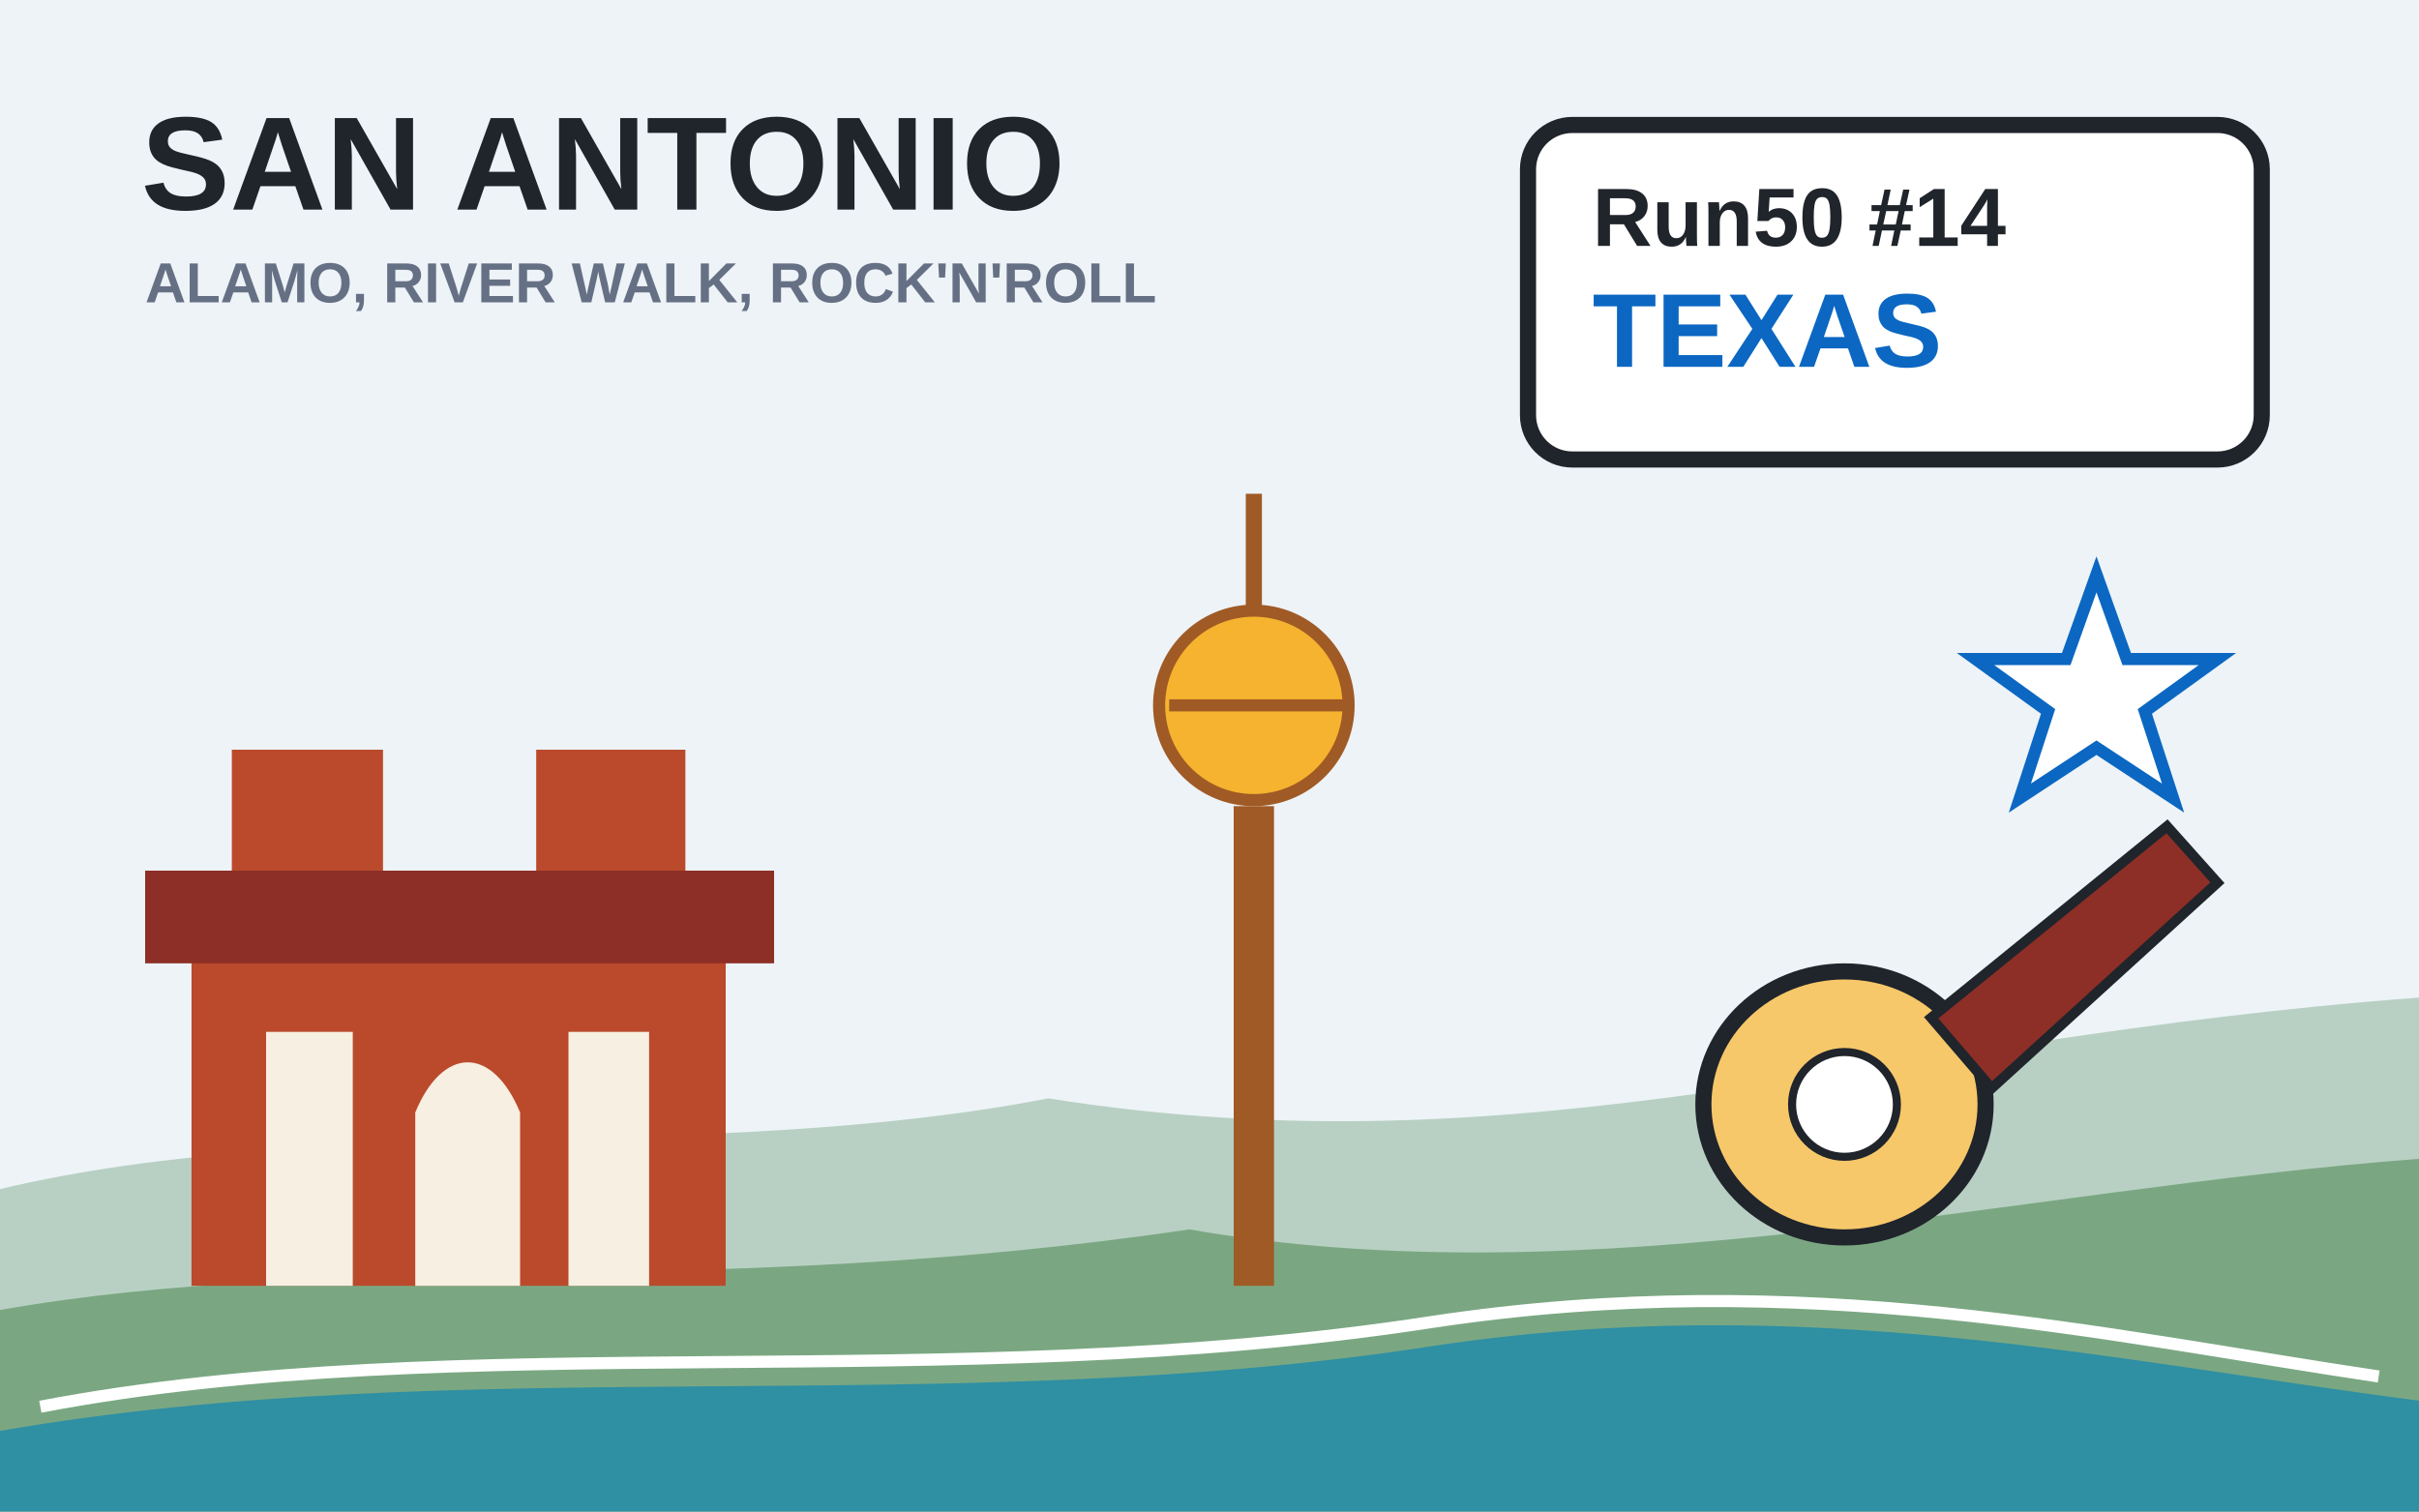
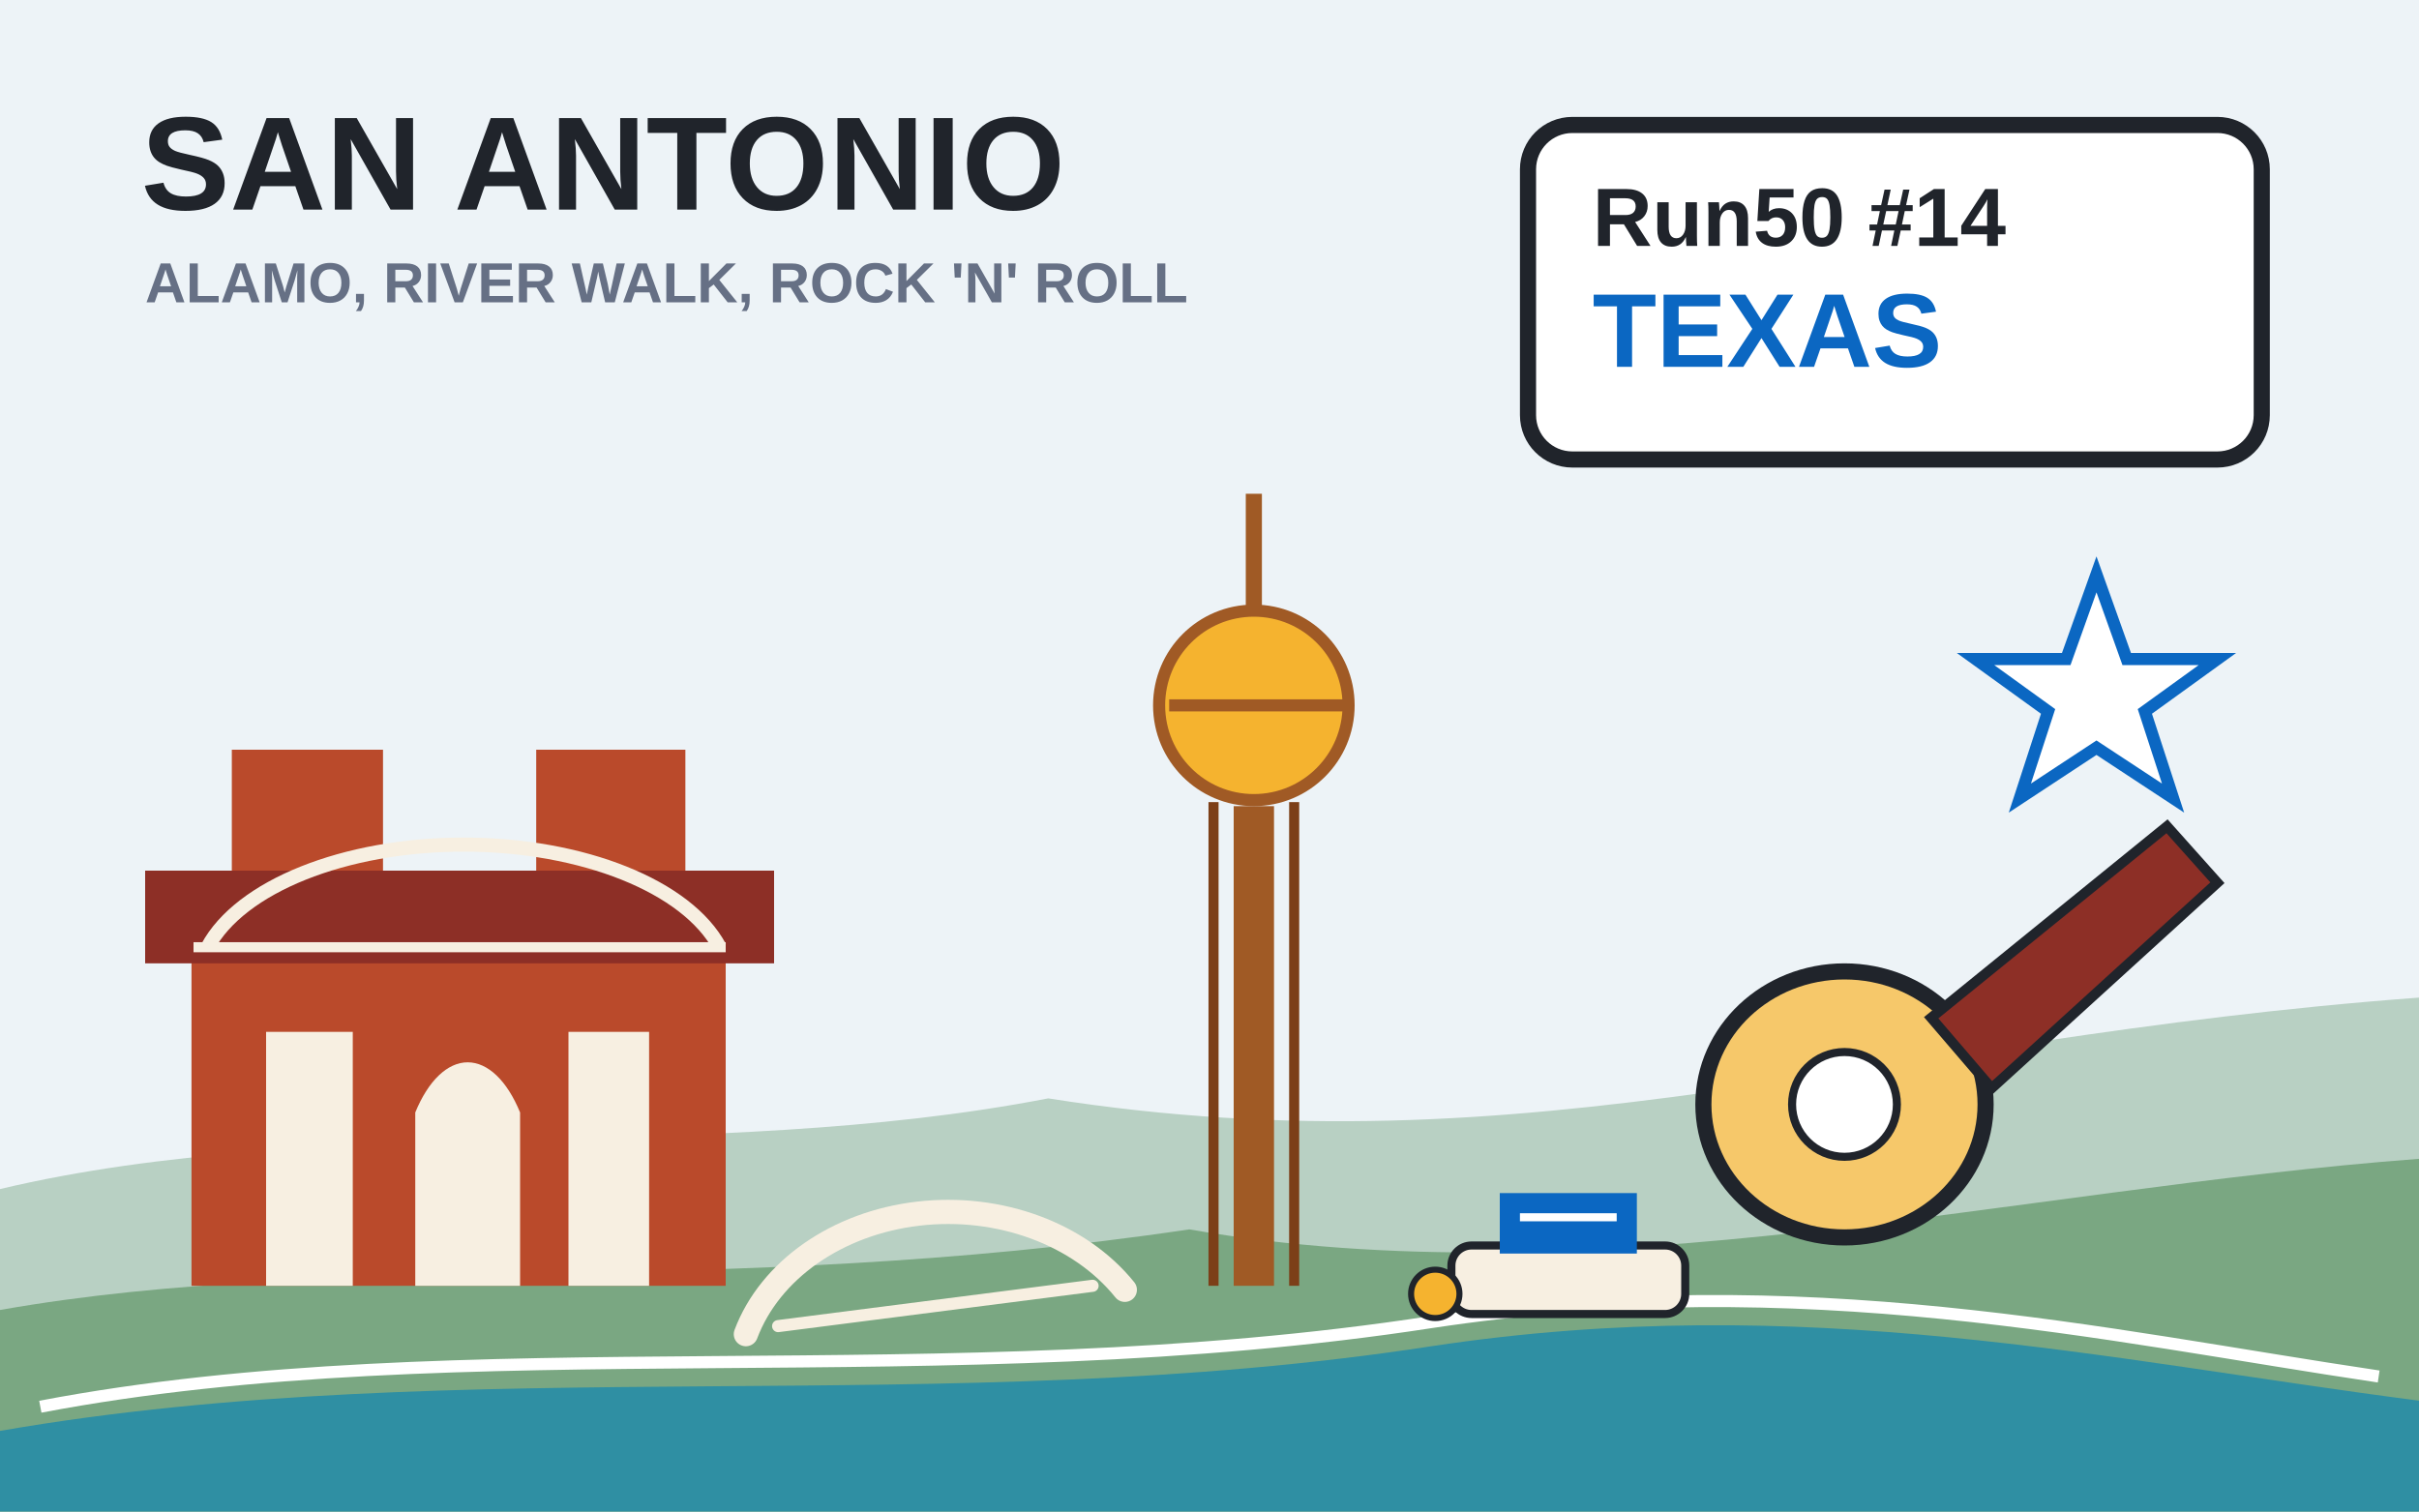
<svg xmlns="http://www.w3.org/2000/svg" viewBox="0 0 1200 750" role="img" aria-label="San Antonio Texas icon cover">
  <rect width="1200" height="750" fill="#edf3f7" />
  <text x="70" y="104" font-family="Arial, Helvetica, sans-serif" font-size="66" font-weight="900" fill="#20242b">SAN ANTONIO</text>
-   <text x="72" y="150" font-family="Arial, Helvetica, sans-serif" font-size="28" font-weight="800" fill="#667085">ALAMO, RIVER WALK, ROCK'N'ROLL</text>
+   <text x="72" y="150" font-family="Arial, Helvetica, sans-serif" font-size="28" font-weight="800" fill="#667085">ALAMO, RIVER WALK, ROCK 'N' ROLL</text>
  <rect x="758" y="62" width="364" height="166" rx="22" fill="#ffffff" stroke="#20242b" stroke-width="8" />
  <text x="790" y="122" font-family="Arial, Helvetica, sans-serif" font-size="41" font-weight="900" fill="#20242b">Run50 #14</text>
  <text x="790" y="182" font-family="Arial, Helvetica, sans-serif" font-size="52" font-weight="900" fill="#0b67c2">TEXAS</text>
  <path d="M0 590 C160 552 350 578 520 545 C760 583 930 515 1200 495 L1200 750 L0 750 Z" fill="#b8d0c3" />
  <path d="M0 650 C170 620 355 645 590 610 C790 645 1000 590 1200 575 L1200 750 L0 750 Z" fill="#7aa782" />
  <path d="M0 710 C230 670 470 705 710 668 C895 640 1045 675 1200 695 L1200 750 L0 750 Z" fill="#2f8fa3" />
  <path d="M20 698 C230 658 470 693 710 656 C895 628 1045 663 1180 683" fill="none" stroke="#ffffff" stroke-width="6" />
+   <path d="M370 662 A105 86 0 0 1 558 640" fill="none" stroke="#f7efe1" stroke-width="12" stroke-linecap="round" />
+   <path d="M386 658 L542 638" stroke="#f7efe1" stroke-width="6" stroke-linecap="round" />
+   <rect x="720" y="618" width="116" height="34" rx="10" fill="#f7efe1" stroke="#20242b" stroke-width="4" />
+   <rect x="744" y="592" width="68" height="30" fill="#0b67c2" />
+   <line x1="754" y1="604" x2="802" y2="604" stroke="#ffffff" stroke-width="4" />
+   <circle cx="712" cy="642" r="12" fill="#f5b32f" stroke="#20242b" stroke-width="3" />
  <rect x="95" y="470" width="265" height="168" fill="#ba4a2b" />
  <rect x="72" y="432" width="312" height="46" fill="#8d2f26" />
  <rect x="115" y="372" width="75" height="60" fill="#ba4a2b" />
  <rect x="266" y="372" width="74" height="60" fill="#ba4a2b" />
  <rect x="132" y="512" width="43" height="126" fill="#f7efe1" />
  <rect x="282" y="512" width="40" height="126" fill="#f7efe1" />
  <path d="M206 638 V552 A34 70 0 0 1 258 552 V638" fill="#f7efe1" />
+   <path d="M103 470 A132 70 0 0 1 357 470" fill="none" stroke="#f7efe1" stroke-width="7" />
+   <line x1="96" y1="470" x2="360" y2="470" stroke="#f7efe1" stroke-width="5" />
  <rect x="612" y="400" width="20" height="238" fill="#a05a25" />
  <circle cx="622" cy="350" r="47" fill="#f5b32f" stroke="#a05a25" stroke-width="6" />
  <line x1="622" y1="305" x2="622" y2="245" stroke="#a05a25" stroke-width="8" />
  <line x1="580" y1="350" x2="668" y2="350" stroke="#a05a25" stroke-width="6" />
+   <line x1="602" y1="398" x2="602" y2="638" stroke="#7c3f18" stroke-width="5" />
+   <line x1="642" y1="398" x2="642" y2="638" stroke="#7c3f18" stroke-width="5" />
  <ellipse cx="915" cy="548" rx="70" ry="66" fill="#f6c86a" stroke="#20242b" stroke-width="8" />
  <circle cx="915" cy="548" r="26" fill="#ffffff" stroke="#20242b" stroke-width="4" />
  <path d="M958 505 L1075 410 L1100 438 L988 540 Z" fill="#8d2f26" stroke="#20242b" stroke-width="5" />
  <polygon points="1040,285 1055,327 1100,327 1064,353 1078,396 1040,371 1002,396 1016,353 980,327 1025,327" fill="#ffffff" stroke="#0b67c2" stroke-width="6" />
</svg>
